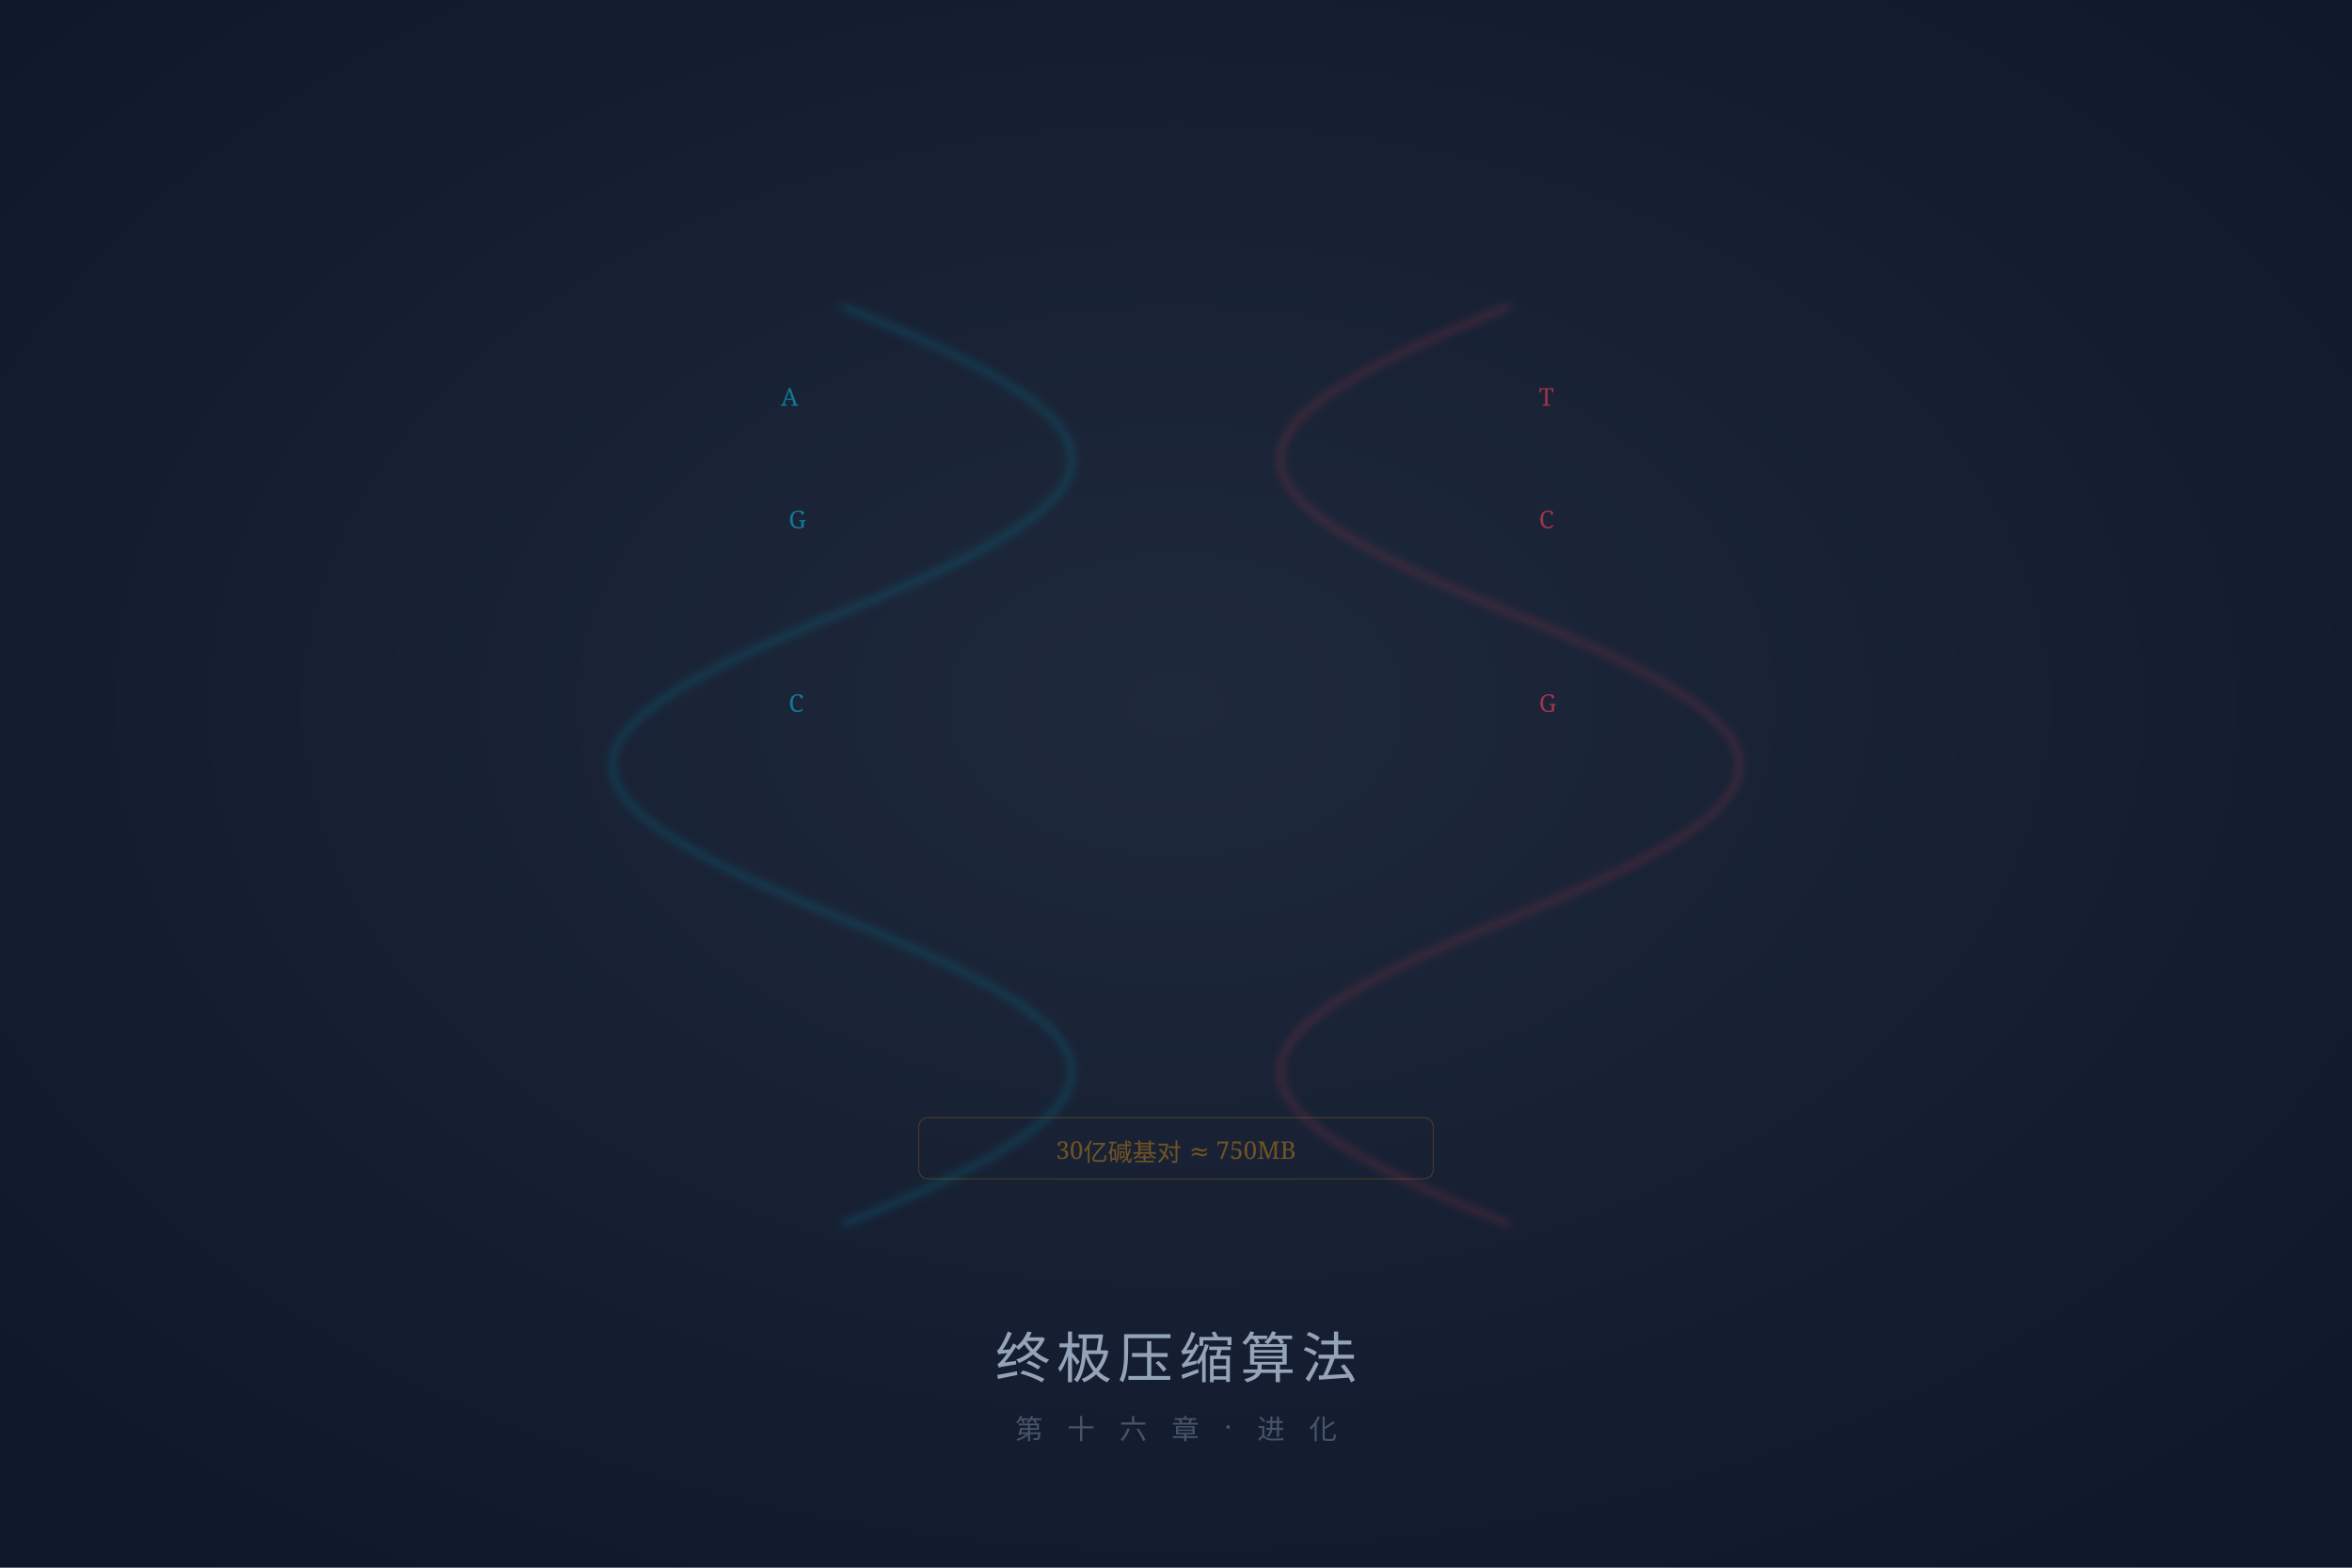
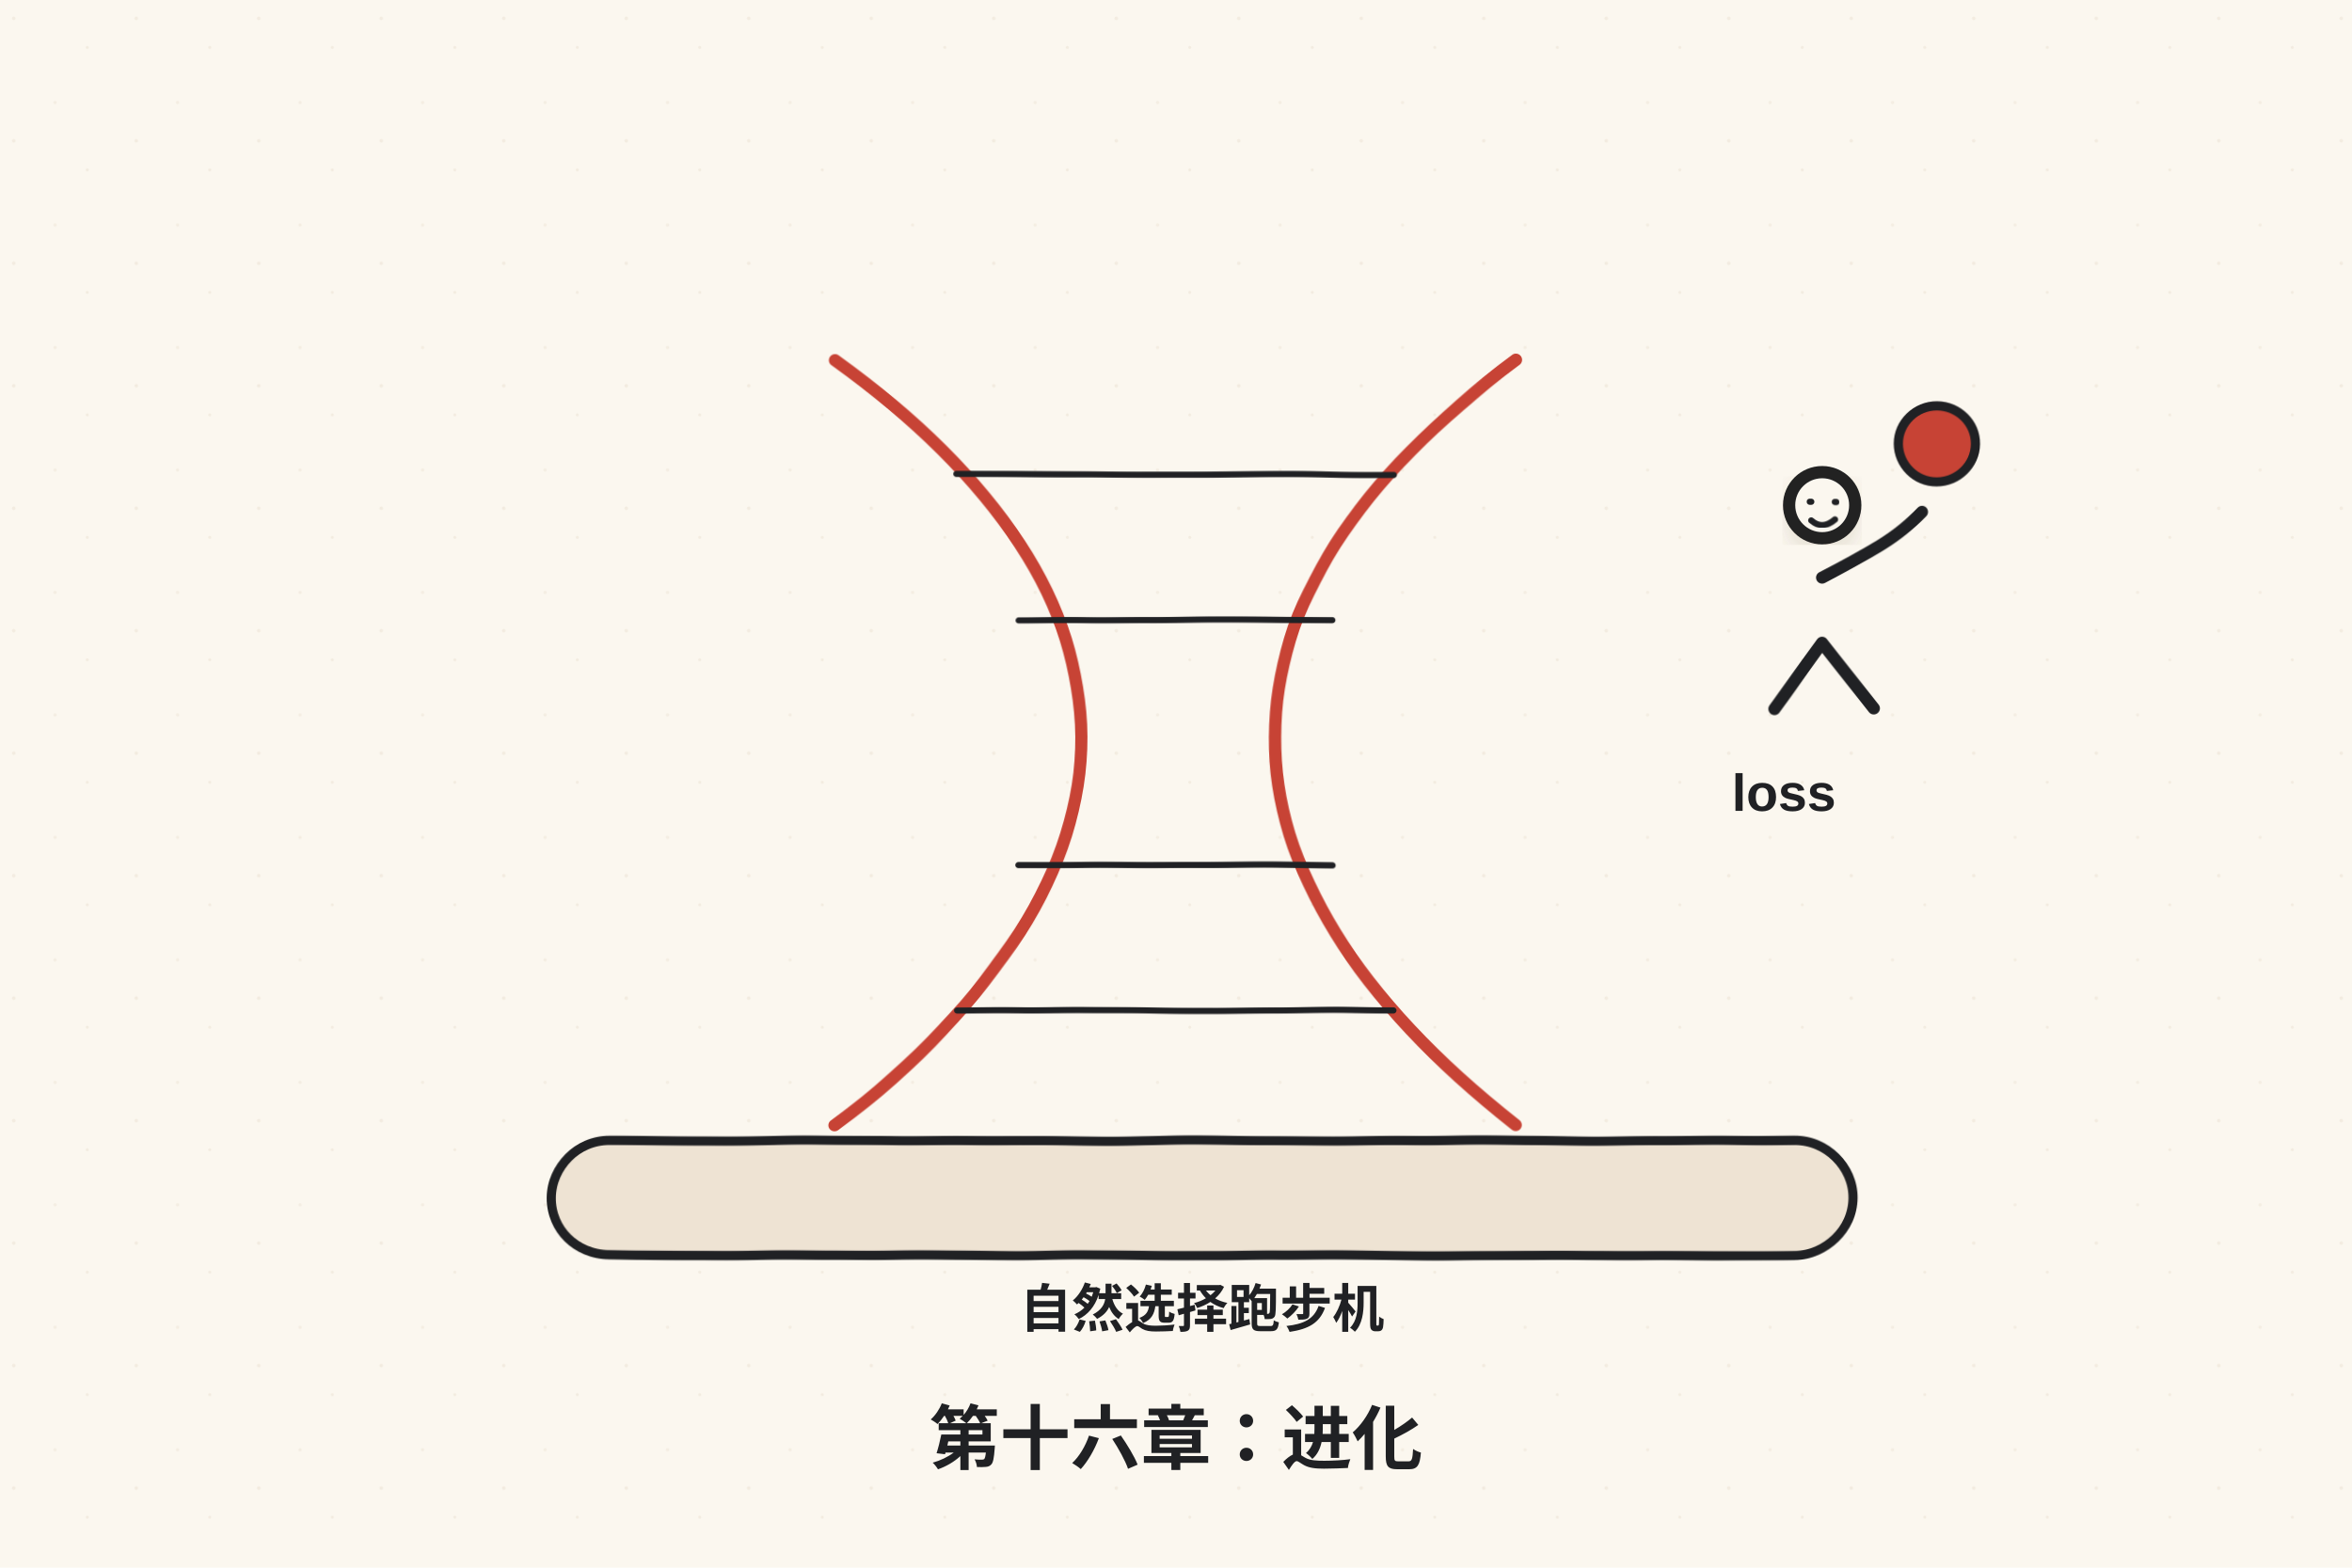
- <svg xmlns="http://www.w3.org/2000/svg" width="1536" height="1024" viewBox="0 0 1536 1024" role="img" aria-label="终极压缩算法">
+ <svg xmlns="http://www.w3.org/2000/svg" width="1536" height="1024" viewBox="0 0 1536 1024" role="img" aria-labelledby="title desc">
  <defs>
-     <radialGradient id="bg" cx="50%" cy="45%" r="70%">
-       <stop offset="0%" stop-color="#1e293b" />
-       <stop offset="100%" stop-color="#0f172a" />
-     </radialGradient>
-     <linearGradient id="dnaGrad" x1="0" y1="0" x2="1" y2="0">
-       <stop offset="0%" stop-color="#06b6d4" stop-opacity="0.8" />
-       <stop offset="50%" stop-color="#f59e0b" stop-opacity="0.6" />
-       <stop offset="100%" stop-color="#f43f5e" stop-opacity="0.8" />
-     </linearGradient>
-     <filter id="glow">
-       <feGaussianBlur stdDeviation="3" />
+     <filter id="wobble">
+       <feTurbulence type="fractalNoise" baseFrequency="0.012" numOctaves="2" seed="7" />
+       <feDisplacementMap in="SourceGraphic" scale="1.8" />
    </filter>
+     <filter id="softShadow">
+       <feDropShadow dx="0" dy="7" stdDeviation="7" flood-color="#6b5a44" flood-opacity="0.15" />
+     </filter>
+     <pattern id="paperGrain" width="80" height="80" patternUnits="userSpaceOnUse">
+       <circle cx="9" cy="12" r="1.2" fill="#dccdb8" opacity=".25" />
+       <circle cx="57" cy="31" r="1" fill="#dccdb8" opacity=".25" />
+       <circle cx="36" cy="67" r="1.1" fill="#dccdb8" opacity=".22" />
+     </pattern>
+     <style>.ink{fill:none;stroke:#202124;stroke-width:8;stroke-linecap:round;stroke-linejoin:round;filter:url(#wobble)}.thin{fill:none;stroke:#202124;stroke-width:4;stroke-linecap:round;stroke-linejoin:round;filter:url(#wobble)}.red{fill:none;stroke:#c74335;stroke-width:8;stroke-linecap:round;stroke-linejoin:round;filter:url(#wobble)}.fillPaper{fill:#fbf7ef;stroke:#202124;stroke-width:8;stroke-linecap:round;stroke-linejoin:round;filter:url(#softShadow)}.wash{fill:#eee3d3;stroke:#202124;stroke-width:6;stroke-linecap:round;stroke-linejoin:round;filter:url(#wobble)}.redFill{fill:#c74335;stroke:#202124;stroke-width:6;stroke-linecap:round;stroke-linejoin:round;filter:url(#wobble)}.blueFill{fill:#3e6f8f;stroke:#202124;stroke-width:6;stroke-linecap:round;stroke-linejoin:round;filter:url(#wobble)}.greenFill{fill:#5f7f53;stroke:#202124;stroke-width:6;stroke-linecap:round;stroke-linejoin:round;filter:url(#wobble)}.goldFill{fill:#b88a36;stroke:#202124;stroke-width:6;stroke-linecap:round;stroke-linejoin:round;filter:url(#wobble)}text{font-family:Arial,'Microsoft YaHei',sans-serif;fill:#202124;dominant-baseline:middle}.caption{font-size:30px}.small{font-size:24px}.label{font-size:34px;font-weight:700}.title{font-size:46px;font-weight:700}</style>
  </defs>
-   <rect width="1536" height="1024" fill="url(#bg)" />
-   <path d="M550 200 C750 280, 750 320, 550 400 C350 480, 350 520, 550 600 C750 680, 750 720, 550 800" fill="none" stroke="#06b6d4" stroke-width="2" opacity="0.4" filter="url(#glow)" />
-   <path d="M986 200 C786 280, 786 320, 986 400 C1186 480, 1186 520, 986 600 C786 680, 786 720, 986 800" fill="none" stroke="#f43f5e" stroke-width="2" opacity="0.4" filter="url(#glow)" />
-   <g stroke="url(#dnaGrad)" stroke-width="1.5" opacity="0.5">
-     <line x1="570" y1="260" x2="962" y2="260" />
-     <line x1="544" y1="340" x2="980" y2="340" />
-     <line x1="544" y1="460" x2="980" y2="460" />
-     <line x1="570" y1="540" x2="962" y2="540" />
-     <line x1="570" y1="660" x2="962" y2="660" />
-     <line x1="544" y1="740" x2="980" y2="740" />
+   <rect width="1536" height="1024" fill="#fbf7ef" />
+   <rect width="1536" height="1024" fill="url(#paperGrain)" />
+   <g>
+     <path class="red" d="M545 235 C760 390 760 570 545 735 M990 235 C780 390 780 570 990 735" />
+     <path class="thin" d="M625 310 h285 M665 405 h205 M665 565 h205 M625 660 h285" />
+     <rect class="wash" x="360" y="745" width="850" height="75" rx="38" />
+     <circle class="fillPaper" cx="1190" cy="330" r="21.6" />
+     <path class="thin" d="M1181.9 327.75 h1 M1198.1 327.75 h1 M1182.8 339.9 Q1190 346.2 1198.1 339" />
+     <path class="ink" d="M1190 352.5 v67.5" />
+     <path class="ink" d="M1190 377.25 C1219.25 361.5 1239.5 350.25 1255.25 334.5" />
+     <path class="ink" d="M1190 420 l-31.5 42.75 M1190 420 l33.75 42.75" />
+     <circle class="redFill" cx="1265" cy="290" r="25" />
+     <text x="785" y="855" class="label" text-anchor="middle">自然选择跑步机</text>
+     <text x="1165" y="520" class="label" text-anchor="middle">loss</text>
  </g>
-   <text x="510" y="265" font-family="'Georgia', serif" font-size="16" fill="#06b6d4" opacity="0.6">A</text>
-   <text x="1005" y="265" font-family="'Georgia', serif" font-size="16" fill="#f43f5e" opacity="0.6">T</text>
-   <text x="515" y="345" font-family="'Georgia', serif" font-size="16" fill="#06b6d4" opacity="0.6">G</text>
-   <text x="1005" y="345" font-family="'Georgia', serif" font-size="16" fill="#f43f5e" opacity="0.6">C</text>
-   <text x="515" y="465" font-family="'Georgia', serif" font-size="16" fill="#06b6d4" opacity="0.6">C</text>
-   <text x="1005" y="465" font-family="'Georgia', serif" font-size="16" fill="#f43f5e" opacity="0.6">G</text>
-   <rect x="600" y="730" width="336" height="40" rx="6" fill="none" stroke="#f59e0b" stroke-width="0.5" opacity="0.3" />
-   <text x="768" y="757" text-anchor="middle" font-family="'Noto Serif SC', 'Songti SC', serif" font-size="16" fill="#f59e0b" opacity="0.4">30亿碱基对 ≈ 750MB</text>
-   <text x="768" y="900" text-anchor="middle" font-family="'Noto Serif SC', 'Songti SC', serif" font-size="36" fill="#94a3b8" letter-spacing="4">终极压缩算法</text>
-   <text x="768" y="940" text-anchor="middle" font-family="'Noto Serif SC', 'Songti SC', serif" font-size="18" fill="#475569" letter-spacing="6">第 十 六 章 · 进 化</text>
+   <text x="768" y="940" class="title" text-anchor="middle">第十六章：进化</text>
</svg>
